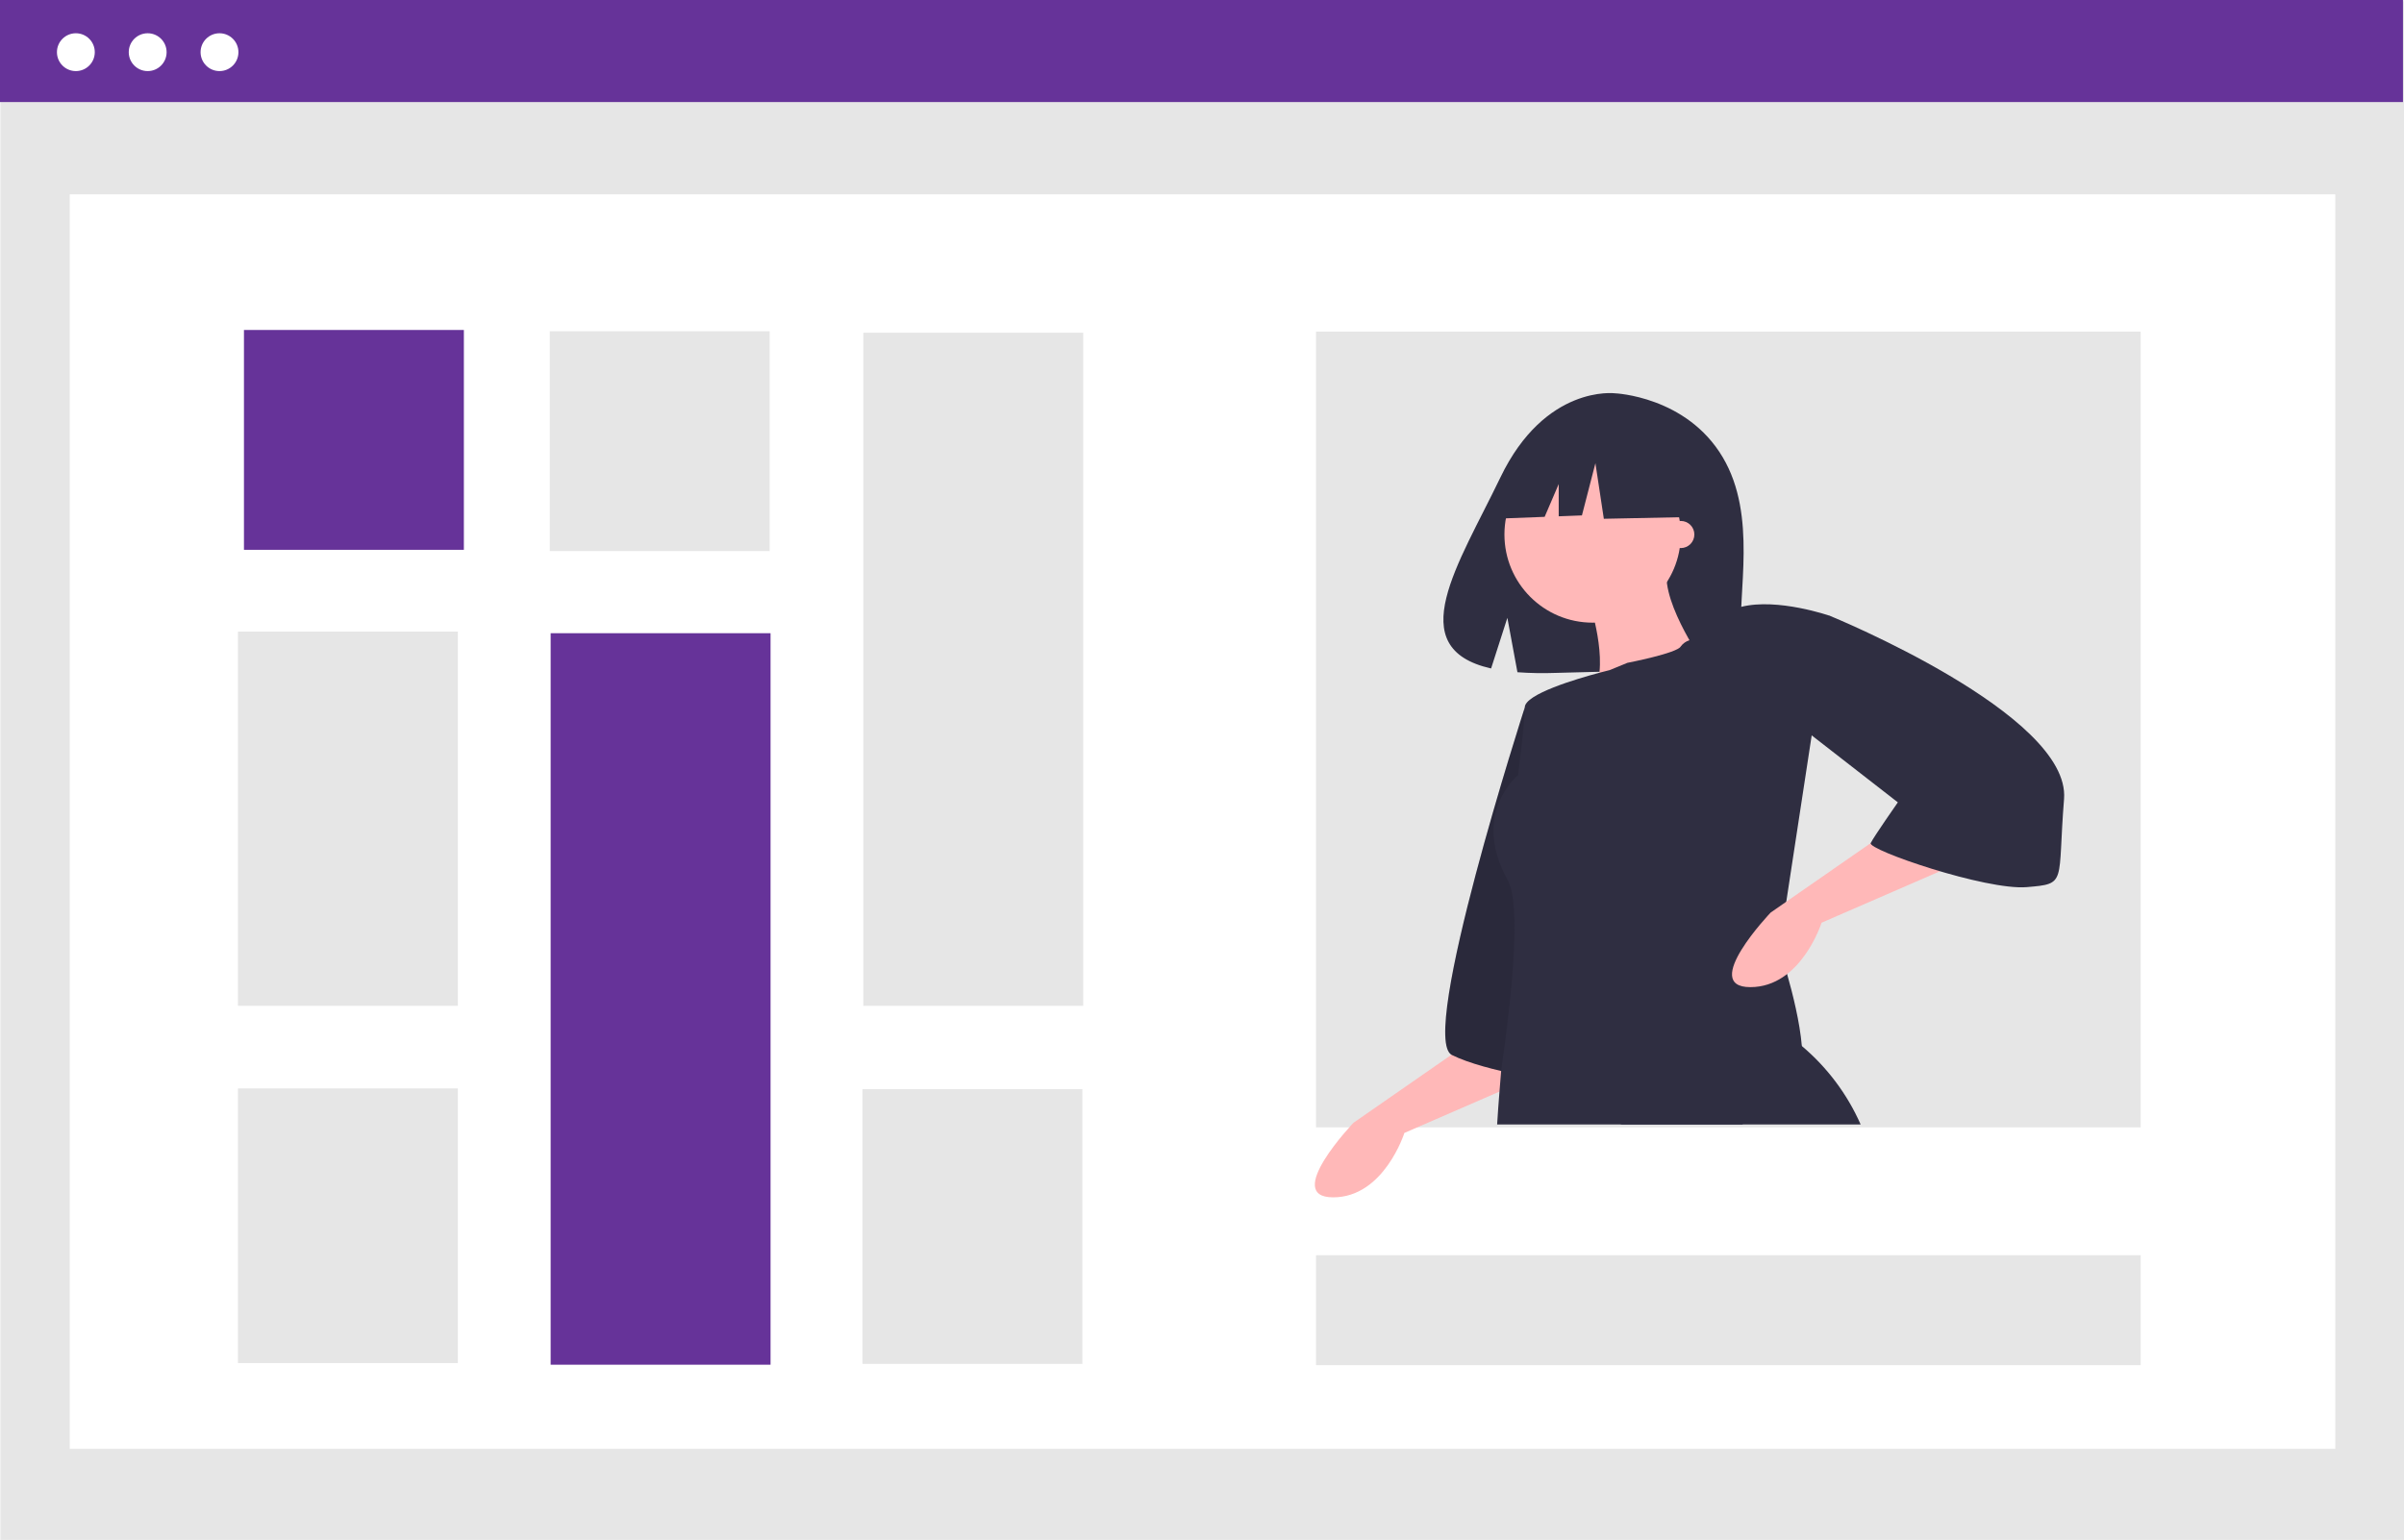
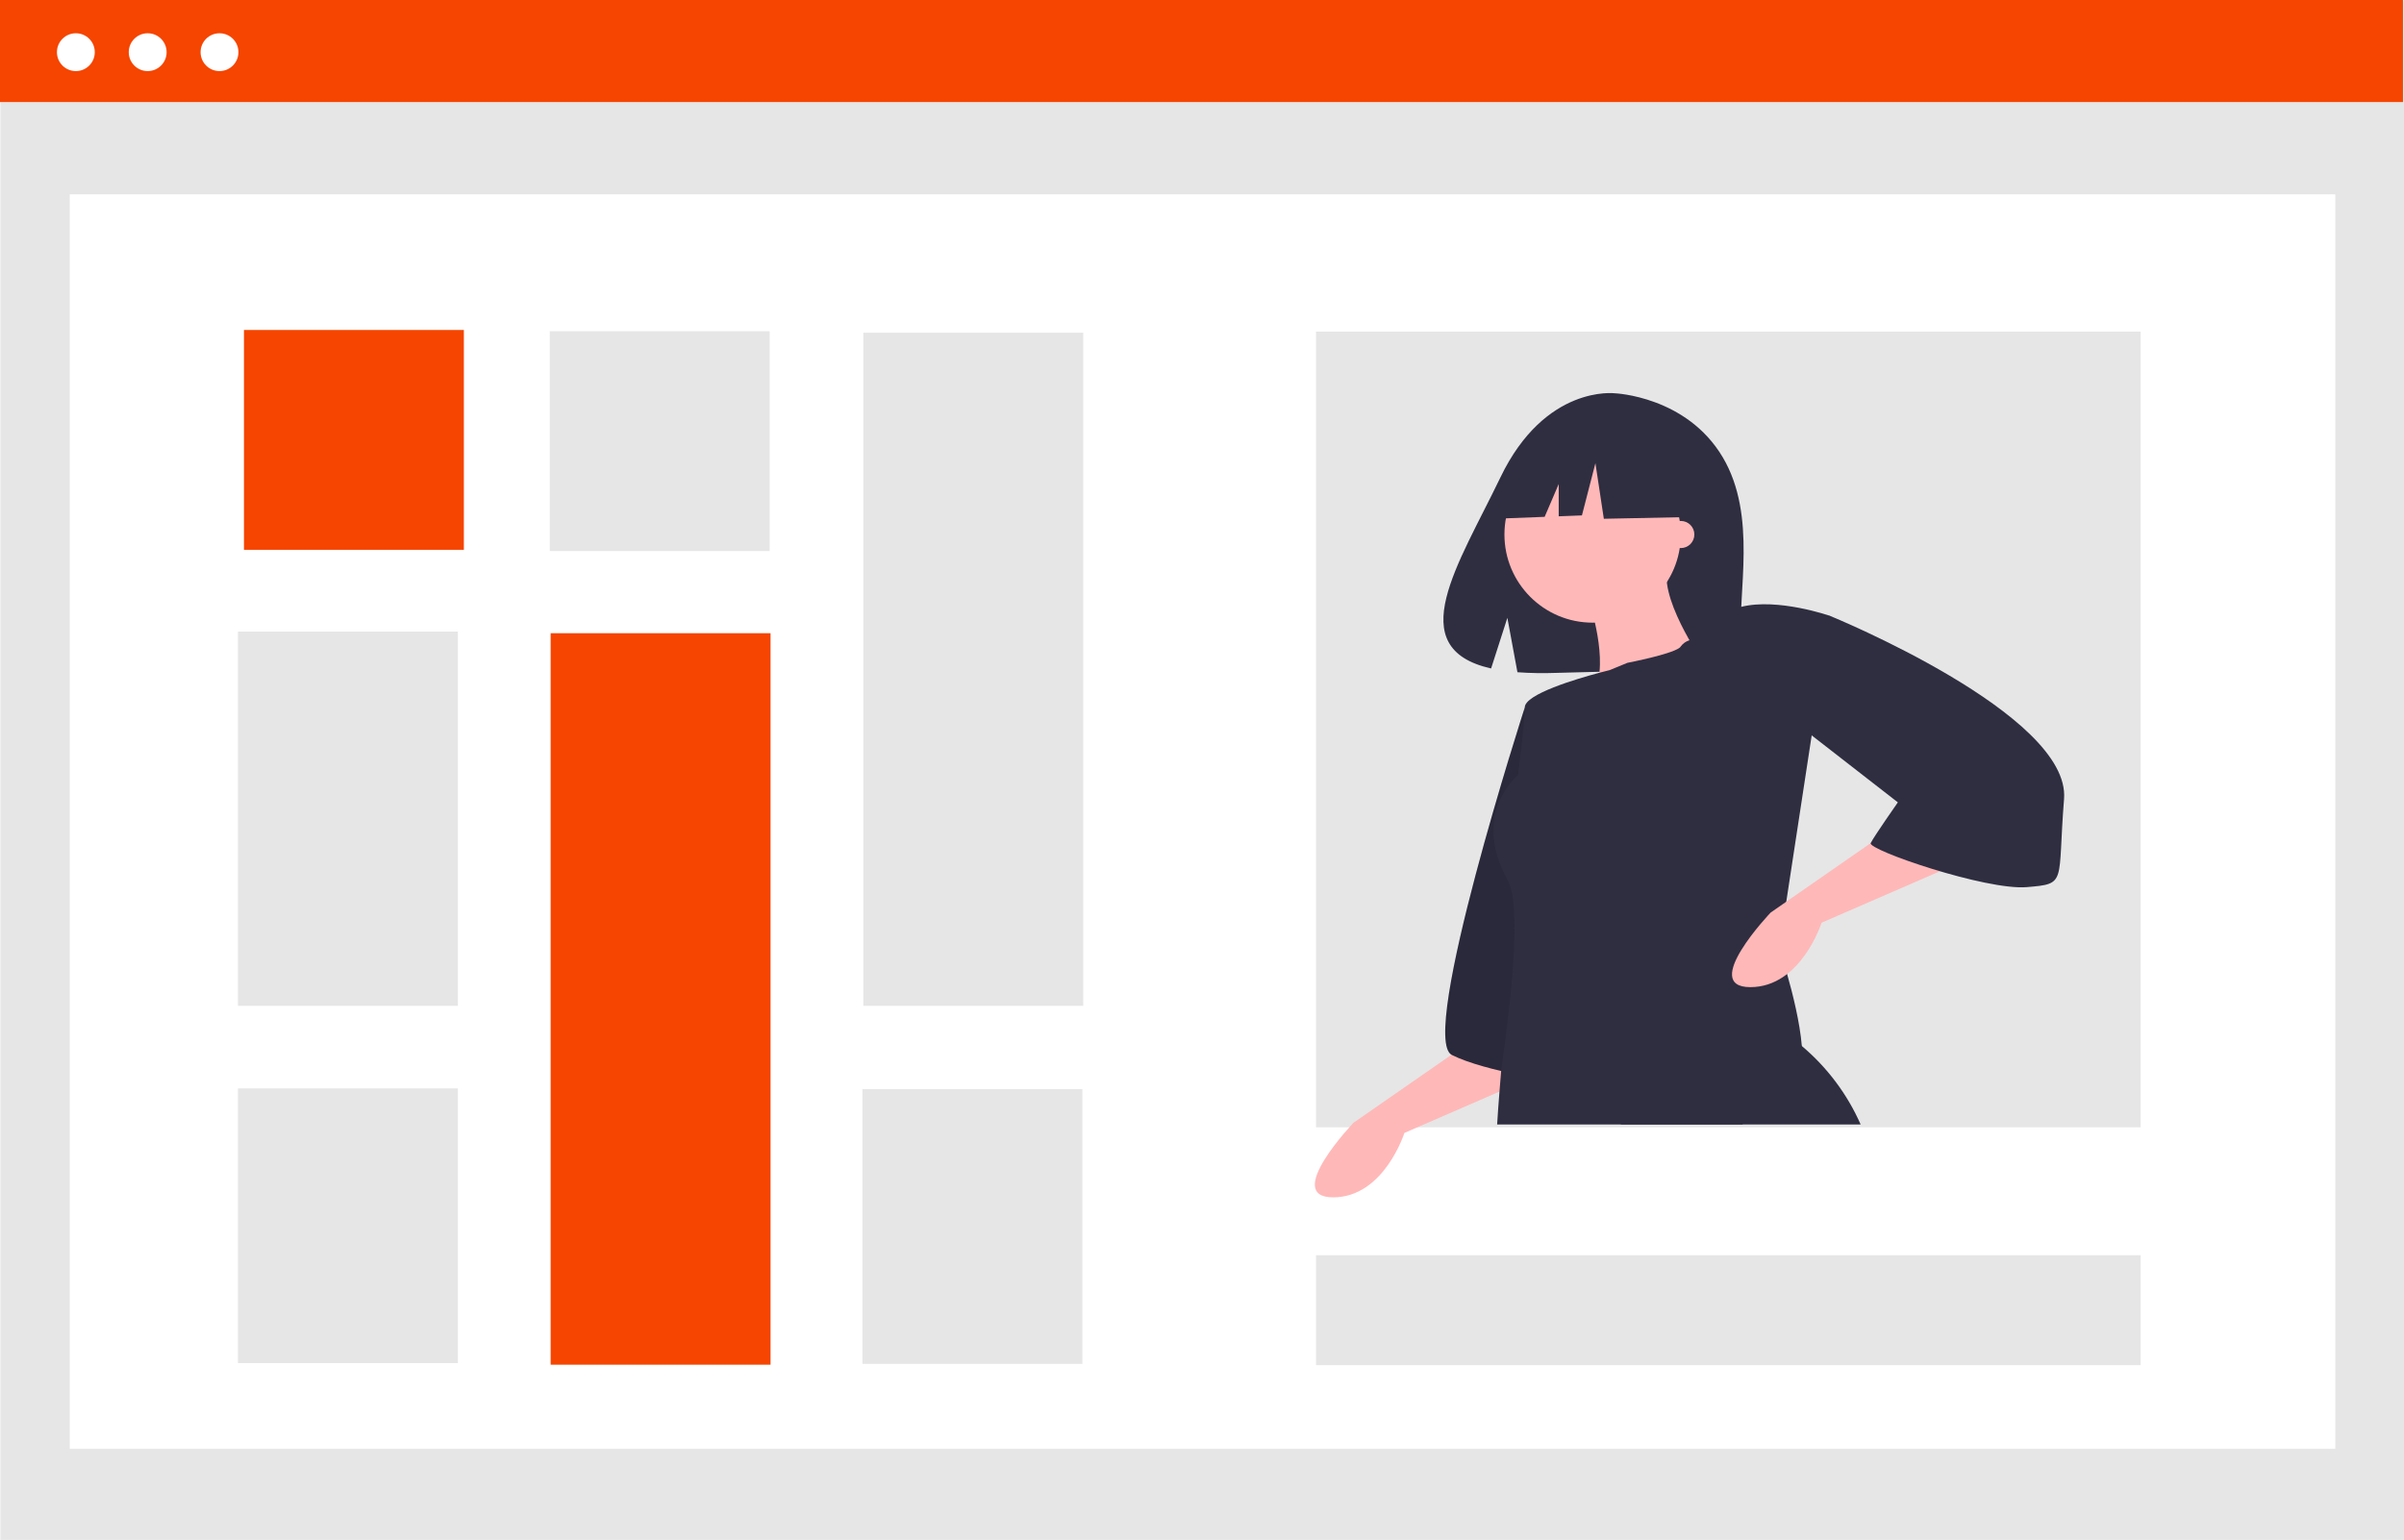
<svg xmlns="http://www.w3.org/2000/svg" data-name="Layer 1" width="856.363" height="548.704" viewBox="0 0 856.363 548.704">
  <rect id="aea5e876-5b18-4677-ac52-565f186c2754" data-name="Rectangle 1" x="0.366" y="0.485" width="855.997" height="548.219" fill="#e6e6e6" />
  <rect id="aeed2be9-3178-4cee-b478-9db2d7f97a20" data-name="Rectangle 2" x="24.843" y="69.246" width="807.043" height="447.026" fill="#fff" />
-   <rect id="b3ae8885-9a9e-4403-9d49-07bff8102aa7" data-name="Rectangle 9" width="855.997" height="36.366" fill="#663399" />
+   <rect id="b3ae8885-9a9e-4403-9d49-07bff8102aa7" data-name="Rectangle 9" width="855.997" height="36.366" fill="#f54500" />
  <rect id="b27f3643-394f-4790-b443-091b1b383c54" data-name="Rectangle 10" x="468.794" y="118.164" width="293.762" height="283.55" fill="#e6e6e6" />
  <circle id="e395ce2b-339a-464a-b2a8-2798fb0dfcd4" data-name="Ellipse 12" cx="27.024" cy="18.592" r="6.74" fill="#fff" />
  <circle id="ba9fbbde-097d-4714-9aa4-a15d83836bc3" data-name="Ellipse 13" cx="52.608" cy="18.592" r="6.74" fill="#fff" />
  <circle id="ab9aef1c-a9cb-4a01-bb5b-9a91a857f5fb" data-name="Ellipse 14" cx="78.192" cy="18.592" r="6.74" fill="#fff" />
-   <rect id="e493c728-f703-42a2-881c-386585883b73" data-name="Rectangle 13" x="86.904" y="117.581" width="78.336" height="78.336" fill="#663399" />
+   <rect id="e493c728-f703-42a2-881c-386585883b73" data-name="Rectangle 13" x="86.904" y="117.581" width="78.336" height="78.336" fill="#f54500" />
  <rect id="fef75a5d-72e7-4f52-be39-ca98924ebad3" data-name="Rectangle 14" x="195.841" y="118.03" width="78.336" height="78.336" fill="#e6e6e6" />
-   <rect id="b42a9be3-8096-4c9f-95c4-e18278a3579e" data-name="Rectangle 15" x="196.152" y="225.635" width="78.336" height="260.658" fill="#663399" />
+   <rect id="b42a9be3-8096-4c9f-95c4-e18278a3579e" data-name="Rectangle 15" x="196.152" y="225.635" width="78.336" height="260.658" fill="#f54500" />
  <rect id="e3bd9f8a-f01d-48ae-a6f1-3d5ac6753111" data-name="Rectangle 16" x="84.767" y="225.054" width="78.336" height="133.362" fill="#e6e6e6" />
-   <path id="b03a159e-94f4-480c-9a5d-9f23eb0385fc-465" data-name="Path 4" d="M785.508,338.6c-12.9-21.792-38.412-22.807-38.412-22.807s-24.863-3.179-40.813,30.009c-14.866,30.935-35.384,60.8-3.3,68.044l5.795-18.036,3.589,19.378a125.538,125.538,0,0,0,13.726.235c34.356-1.109,67.074.325,66.021-12C790.709,387.031,797.917,359.567,785.508,338.6Z" transform="translate(-171.8185 -175.648)" fill="#2f2e41" />
-   <path id="edc5401e-f5b9-4166-9a45-6d9296a0e0c2-466" data-name="Path 5" d="M697.465,545.527l-43.494,30.2s-25.372,26.58-7.249,26.58,25.372-22.955,25.372-22.955l55.576-24.163Z" transform="translate(-171.8185 -175.648)" fill="#ffb8b8" />
-   <path id="a1145783-9ad9-4920-9c36-7da703d314d6-467" data-name="Path 6" d="M714.982,427.731s-38.057,117.8-25.976,123.838,38.661,9.665,38.661,9.665Z" transform="translate(-171.8185 -175.648)" fill="#2f2e41" />
-   <path id="a69c490e-693f-4e62-8a32-5b49f335d225-468" data-name="Path 7" d="M714.982,427.731s-38.057,117.8-25.976,123.838,38.661,9.665,38.661,9.665Z" transform="translate(-171.8185 -175.648)" opacity="0.1" style="isolation:isolate" />
-   <path id="e424da1a-71ea-46da-8962-7b7b116f82e2-469" data-name="Path 8" d="M834.628,576.339h-85.672l60.868-30.808a38.797,38.797,0,0,1,3.854,2.851A77.279,77.279,0,0,1,834.628,576.339Z" transform="translate(-171.8185 -175.648)" fill="#2f2e41" />
+   <path id="b03a159e-94f4-480c-9a5d-9f23eb0385fc-882" data-name="Path 4" d="M785.508,338.6c-12.9-21.792-38.412-22.807-38.412-22.807s-24.863-3.179-40.813,30.009c-14.866,30.935-35.384,60.8-3.3,68.044l5.795-18.036,3.589,19.378a125.538,125.538,0,0,0,13.726.235c34.356-1.109,67.074.325,66.021-12C790.709,387.031,797.917,359.567,785.508,338.6Z" transform="translate(-171.8185 -175.648)" fill="#2f2e41" />
+   <path id="edc5401e-f5b9-4166-9a45-6d9296a0e0c2-883" data-name="Path 5" d="M697.465,545.527l-43.494,30.2s-25.372,26.58-7.249,26.58,25.372-22.955,25.372-22.955l55.576-24.163Z" transform="translate(-171.8185 -175.648)" fill="#ffb8b8" />
+   <path id="a1145783-9ad9-4920-9c36-7da703d314d6-884" data-name="Path 6" d="M714.982,427.731s-38.057,117.8-25.976,123.838,38.661,9.665,38.661,9.665Z" transform="translate(-171.8185 -175.648)" fill="#2f2e41" />
+   <path id="a69c490e-693f-4e62-8a32-5b49f335d225-885" data-name="Path 7" d="M714.982,427.731s-38.057,117.8-25.976,123.838,38.661,9.665,38.661,9.665Z" transform="translate(-171.8185 -175.648)" opacity="0.1" style="isolation:isolate" />
+   <path id="e424da1a-71ea-46da-8962-7b7b116f82e2-886" data-name="Path 8" d="M834.628,576.339h-85.672l60.868-30.808a38.797,38.797,0,0,1,3.854,2.851A77.279,77.279,0,0,1,834.628,576.339Z" transform="translate(-171.8185 -175.648)" fill="#2f2e41" />
  <circle id="e1ba790b-7394-4885-ab4c-2c84c77f3e7f" data-name="Ellipse 1" cx="567.328" cy="190.465" r="31.412" fill="#ffb8b8" />
-   <path id="f3be7be2-223c-4c9b-8b5e-90f6ae9f04e0-470" data-name="Path 9" d="M738.543,392.089s7.249,22.955,0,31.413,39.87-12.082,39.87-12.082-16.914-24.163-12.082-35.037Z" transform="translate(-171.8185 -175.648)" fill="#ffb8b8" />
-   <path id="b8fe7dc2-df95-4ac5-a3bc-1c8e36bb8e76-471" data-name="Path 10" d="M808.131,496.971l-2.537,16.54s1.281,3.757,2.839,9.231c2.03,7.14,4.531,17.2,5.243,25.637.737,8.554-.375,15.44-5.666,15.875-7.587.628-11.538,5.231-15.477,12.082h-87.4c.23-3.769.507-7.684.834-11.707q.272-3.625.6-7.346c.242-2.851,8.8-56.409,2.368-67.935-13.286-23.8,3.625-37.453,3.625-37.453s2.416-18.123,2.416-24.163c0-4.736,18.557-10.209,26.58-12.36.52-.133.979-.266,1.4-.362,1.389-.362,2.223-.568,2.223-.568l6.343-2.6s17.82-3.443,19.029-5.86a6.139,6.139,0,0,1,3.093-2.2c2.549-1.087,5.8-1.861,6.573-2.634a30.801,30.801,0,0,0,2.984-4.06,16.148,16.148,0,0,1,8.892-5.2c12.976-3.274,31.618,3.214,31.618,3.214l-6.524,42.588Z" transform="translate(-171.8185 -175.648)" fill="#2f2e41" />
-   <path id="b7b1d332-0442-4c4a-aa9d-2d666bd52d71-472" data-name="Path 11" d="M846.07,470.621l-43.494,30.2s-25.372,26.58-7.249,26.58,25.366-22.951,25.366-22.951l55.576-24.163Z" transform="translate(-171.8185 -175.648)" fill="#ffb8b8" />
-   <path id="faae9d8a-2ade-475e-8bc6-8f0e7b87a797-473" data-name="Path 12" d="M771.349,336.499l-25.208-13.2-15.81,2.45a28.274,28.274,0,0,0-23.24,21.7l-2.96,13.058,17.929-.69,5.009-11.687v11.494l8.273-.318,4.8-18.606,3,19.806,29.409-.6Z" transform="translate(-171.8185 -175.648)" fill="#2f2e41" />
-   <path id="ba178fc8-375d-4438-9c01-c19893b0df8a-474" data-name="Path 13" d="M815.261,397.526l8.457-2.416s85.78,35.037,83.364,65.241,1.208,30.2-13.29,31.412-56.78-13.29-55.58-15.706,9.665-14.5,9.665-14.5l-32.621-25.372Z" transform="translate(-171.8185 -175.648)" fill="#2f2e41" />
+   <path id="f3be7be2-223c-4c9b-8b5e-90f6ae9f04e0-887" data-name="Path 9" d="M738.543,392.089s7.249,22.955,0,31.413,39.87-12.082,39.87-12.082-16.914-24.163-12.082-35.037Z" transform="translate(-171.8185 -175.648)" fill="#ffb8b8" />
+   <path id="b8fe7dc2-df95-4ac5-a3bc-1c8e36bb8e76-888" data-name="Path 10" d="M808.131,496.971l-2.537,16.54s1.281,3.757,2.839,9.231c2.03,7.14,4.531,17.2,5.243,25.637.737,8.554-.375,15.44-5.666,15.875-7.587.628-11.538,5.231-15.477,12.082h-87.4c.23-3.769.507-7.684.834-11.707q.272-3.625.6-7.346c.242-2.851,8.8-56.409,2.368-67.935-13.286-23.8,3.625-37.453,3.625-37.453s2.416-18.123,2.416-24.163c0-4.736,18.557-10.209,26.58-12.36.52-.133.979-.266,1.4-.362,1.389-.362,2.223-.568,2.223-.568l6.343-2.6s17.82-3.443,19.029-5.86a6.139,6.139,0,0,1,3.093-2.2c2.549-1.087,5.8-1.861,6.573-2.634a30.801,30.801,0,0,0,2.984-4.06,16.148,16.148,0,0,1,8.892-5.2c12.976-3.274,31.618,3.214,31.618,3.214l-6.524,42.588Z" transform="translate(-171.8185 -175.648)" fill="#2f2e41" />
+   <path id="b7b1d332-0442-4c4a-aa9d-2d666bd52d71-889" data-name="Path 11" d="M846.07,470.621l-43.494,30.2s-25.372,26.58-7.249,26.58,25.366-22.951,25.366-22.951l55.576-24.163Z" transform="translate(-171.8185 -175.648)" fill="#ffb8b8" />
+   <path id="faae9d8a-2ade-475e-8bc6-8f0e7b87a797-890" data-name="Path 12" d="M771.349,336.499l-25.208-13.2-15.81,2.45a28.274,28.274,0,0,0-23.24,21.7l-2.96,13.058,17.929-.69,5.009-11.687v11.494l8.273-.318,4.8-18.606,3,19.806,29.409-.6Z" transform="translate(-171.8185 -175.648)" fill="#2f2e41" />
+   <path id="ba178fc8-375d-4438-9c01-c19893b0df8a-891" data-name="Path 13" d="M815.261,397.526l8.457-2.416s85.78,35.037,83.364,65.241,1.208,30.2-13.29,31.412-56.78-13.29-55.58-15.706,9.665-14.5,9.665-14.5l-32.621-25.372Z" transform="translate(-171.8185 -175.648)" fill="#2f2e41" />
  <circle id="b052f10f-e5c3-45aa-968a-35c6c5894796" data-name="Ellipse 2" cx="598.741" cy="190.466" r="4.833" fill="#ffb8b8" />
  <rect id="aa772a43-ca79-434e-998e-525da0608a2b" data-name="Rectangle 17" x="468.794" y="447.288" width="293.762" height="39.168" fill="#e6e6e6" />
  <rect id="b869959f-3b5e-4542-9dd3-67ec9d40b083" data-name="Rectangle 18" x="84.767" y="387.847" width="78.336" height="97.865" fill="#e6e6e6" />
  <rect id="ed8504c8-ba55-4496-b946-b31fe66f24a3" data-name="Rectangle 19" x="307.537" y="118.565" width="78.336" height="239.85" fill="#e6e6e6" />
  <rect id="af23db80-e058-4986-866a-292ebf8abb10" data-name="Rectangle 20" x="307.226" y="388.086" width="78.336" height="97.921" fill="#e6e6e6" />
</svg>
